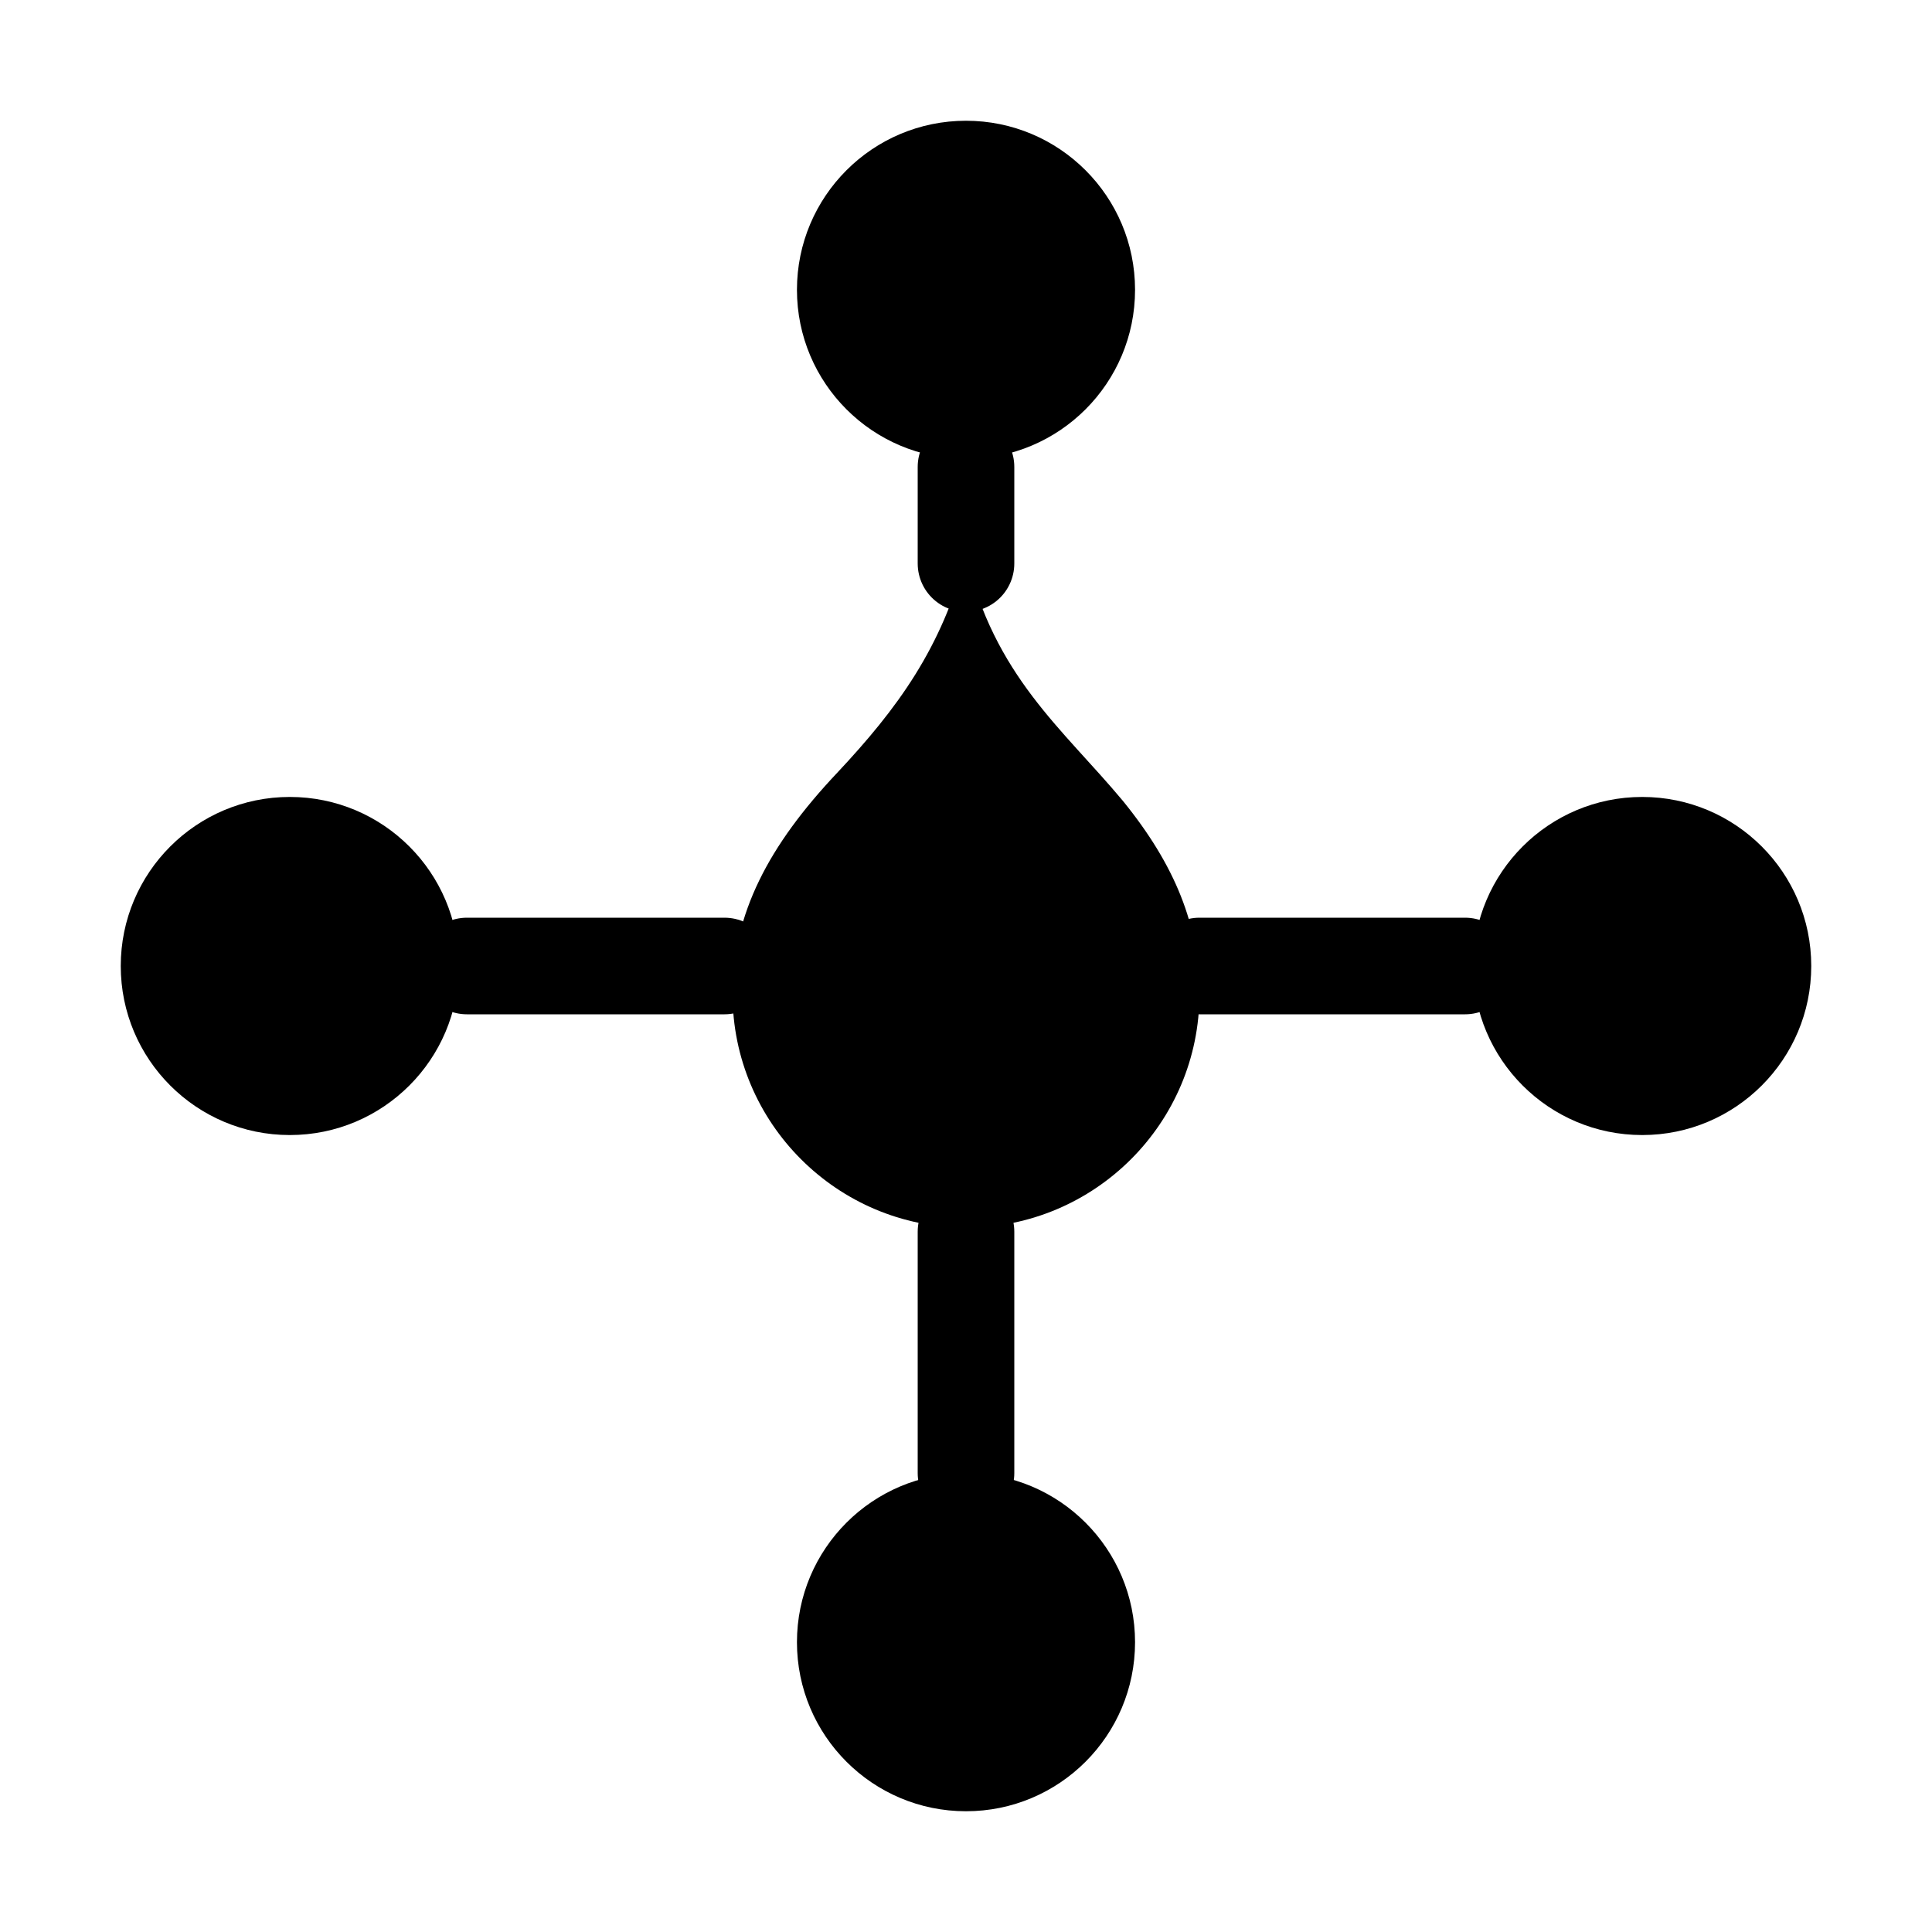
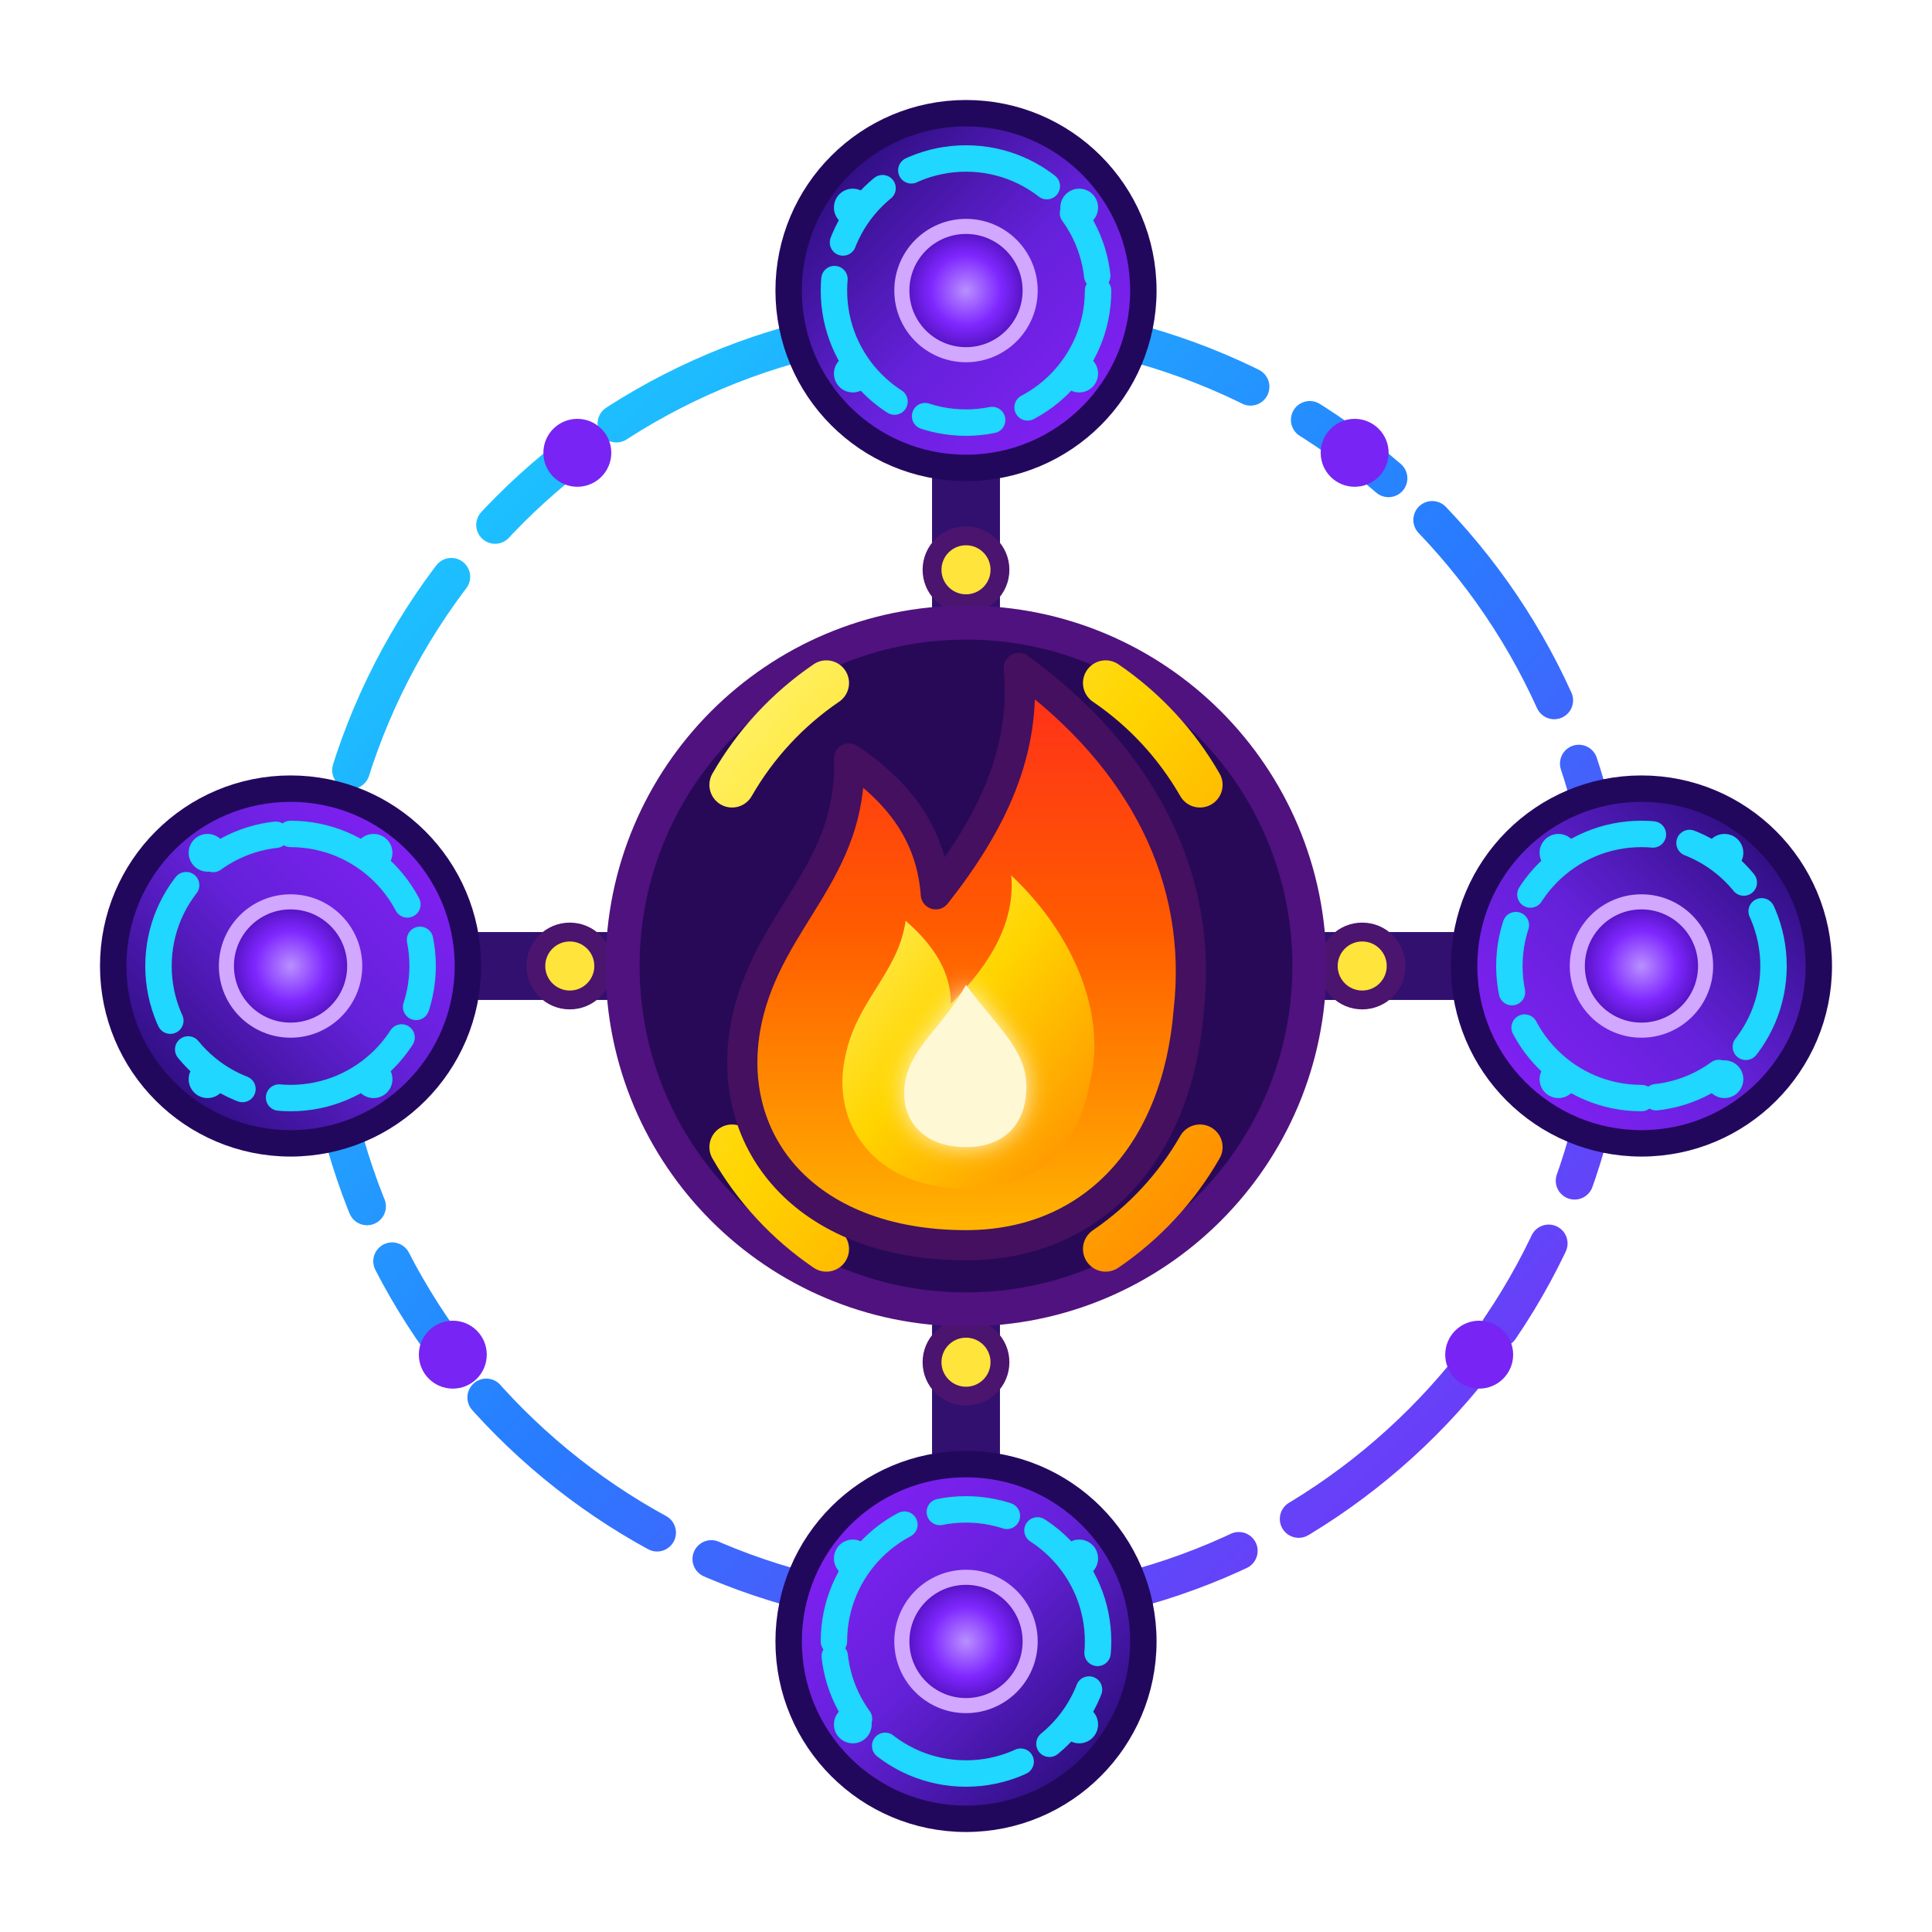
- <svg xmlns="http://www.w3.org/2000/svg" width="24" height="24" viewBox="0 0 24 24">
-   <g stroke="currentColor" stroke-width="1.2" stroke-linecap="round" fill="none">
-     <path d="M12 5.8V7M12 15.3v3M5.8 12h3.2M14.9 12h3.3" />
+ <svg xmlns="http://www.w3.org/2000/svg" xmlns:xlink="http://www.w3.org/1999/xlink" viewBox="0 0 512 512" role="img" aria-labelledby="title desc">
+   <defs>
+     <linearGradient id="violet" x1="0" y1="0" x2="1" y2="1">
+       <stop offset="0" stop-color="#1a075e" />
+       <stop offset=".52" stop-color="#6421d9" />
+       <stop offset="1" stop-color="#8d20ff" />
+     </linearGradient>
+     <linearGradient id="cyanViolet" x1="0" y1="0" x2="1" y2="1">
+       <stop offset="0" stop-color="#19d9ff" />
+       <stop offset=".52" stop-color="#287cff" />
+       <stop offset="1" stop-color="#8424f5" />
+     </linearGradient>
+     <linearGradient id="ember" x1="0" y1="1" x2="0" y2="0">
+       <stop offset="0" stop-color="#ffb800" />
+       <stop offset=".55" stop-color="#ff5b00" />
+       <stop offset="1" stop-color="#ff2d1b" />
+     </linearGradient>
+     <linearGradient id="gold" x1="0" y1="0" x2="1" y2="1">
+       <stop offset="0" stop-color="#fff36a" />
+       <stop offset=".45" stop-color="#ffd500" />
+       <stop offset="1" stop-color="#ff8a00" />
+     </linearGradient>
+     <radialGradient id="nodeCore">
+       <stop offset="0" stop-color="#b990ff" />
+       <stop offset=".55" stop-color="#7f27ff" />
+       <stop offset="1" stop-color="#4b0eb3" />
+     </radialGradient>
+     <filter id="softGlow" x="-40%" y="-40%" width="180%" height="180%">
+       <feGaussianBlur stdDeviation="3" result="blur" />
+       <feMerge>
+         <feMergeNode in="blur" />
+         <feMergeNode in="SourceGraphic" />
+       </feMerge>
+     </filter>
+   </defs>
+   <circle cx="256" cy="256" r="171" fill="none" stroke="url(#cyanViolet)" stroke-width="10" stroke-dasharray="58 18 26 16" stroke-linecap="round" />
+   <g fill="#7824f4">
+     <circle cx="153" cy="120" r="9" />
+     <circle cx="359" cy="120" r="9" />
+     <circle cx="392" cy="359" r="9" />
+     <circle cx="120" cy="359" r="9" />
  </g>
-   <g fill="currentColor">
-     <circle cx="12" cy="3.6" r="2.1" />
-     <circle cx="20.4" cy="12" r="2.1" />
-     <circle cx="12" cy="20.4" r="2.1" />
-     <circle cx="3.6" cy="12" r="2.1" />
-     <path d="M12 6.9c.35 1.5 1.2 2.15 1.95 3.05.65.8.95 1.55.95 2.4 0 1.6-1.3 2.9-2.9 2.9s-2.9-1.3-2.9-2.9c0-1 .45-1.85 1.3-2.75.75-.8 1.3-1.55 1.6-2.7z" />
+   <g fill="none" stroke="#31106f" stroke-width="18" stroke-linecap="round">
+     <path d="M256 175V105" />
+     <path d="M337 256H407" />
+     <path d="M256 337V407" />
+     <path d="M175 256H105" />
  </g>
+   <g fill="none" stroke="url(#gold)" stroke-width="7" stroke-linecap="round">
+     <path d="M256 175V105" />
+     <path d="M337 256H407" />
+     <path d="M256 337V407" />
+     <path d="M175 256H105" />
+   </g>
+   <g fill="#ffe43b" stroke="#4b146e" stroke-width="5">
+     <circle cx="256" cy="151" r="9" />
+     <circle cx="361" cy="256" r="9" />
+     <circle cx="256" cy="361" r="9" />
+     <circle cx="151" cy="256" r="9" />
+   </g>
+   <g id="node">
+     <circle cx="256" cy="77" r="47" fill="url(#violet)" stroke="#22085d" stroke-width="7" />
+     <circle cx="256" cy="77" r="35" fill="none" stroke="#20d7ff" stroke-width="7" stroke-dasharray="38 10 18 9" stroke-linecap="round" />
+     <circle cx="256" cy="77" r="17" fill="url(#nodeCore)" stroke="#d1a7ff" stroke-width="4" />
+     <g fill="#20d7ff">
+       <circle cx="226" cy="55" r="5" />
+       <circle cx="286" cy="55" r="5" />
+       <circle cx="226" cy="99" r="5" />
+       <circle cx="286" cy="99" r="5" />
+     </g>
+   </g>
+   <use xlink:href="#node" transform="rotate(90 256 256)" />
+   <use xlink:href="#node" transform="rotate(180 256 256)" />
+   <use xlink:href="#node" transform="rotate(270 256 256)" />
+   <circle cx="256" cy="256" r="91" fill="#280958" stroke="#50127e" stroke-width="9" />
+   <path d="M194 208A82 82 0 0 1 219 181M293 181A82 82 0 0 1 318 208            M318 304A82 82 0 0 1 293 331M219 331A82 82 0 0 1 194 304" fill="none" stroke="url(#gold)" stroke-width="12" stroke-linecap="round" />
+   <path d="M256 330            C213 330 191 302 198 270            C204 243 226 231 225 201            C240 211 247 223 248 237            C263 218 272 199 270 177            C303 201 319 233 315 268            C312 305 290 330 256 330Z" fill="url(#ember)" stroke="#44105f" stroke-width="8" stroke-linejoin="round" />
+   <path d="M256 315            C232 315 220 298 224 280            C227 265 238 258 240 244            C248 251 252 258 252 266            C263 255 269 244 268 232            C285 248 293 269 289 286            C286 304 275 315 256 315Z" fill="url(#gold)" />
+   <path d="M256 304C244 304 238 296 240 286C242 277 250 272 256 261            C264 272 272 278 272 288C272 298 266 304 256 304Z" fill="#fff8d5" filter="url(#softGlow)" />
</svg>
